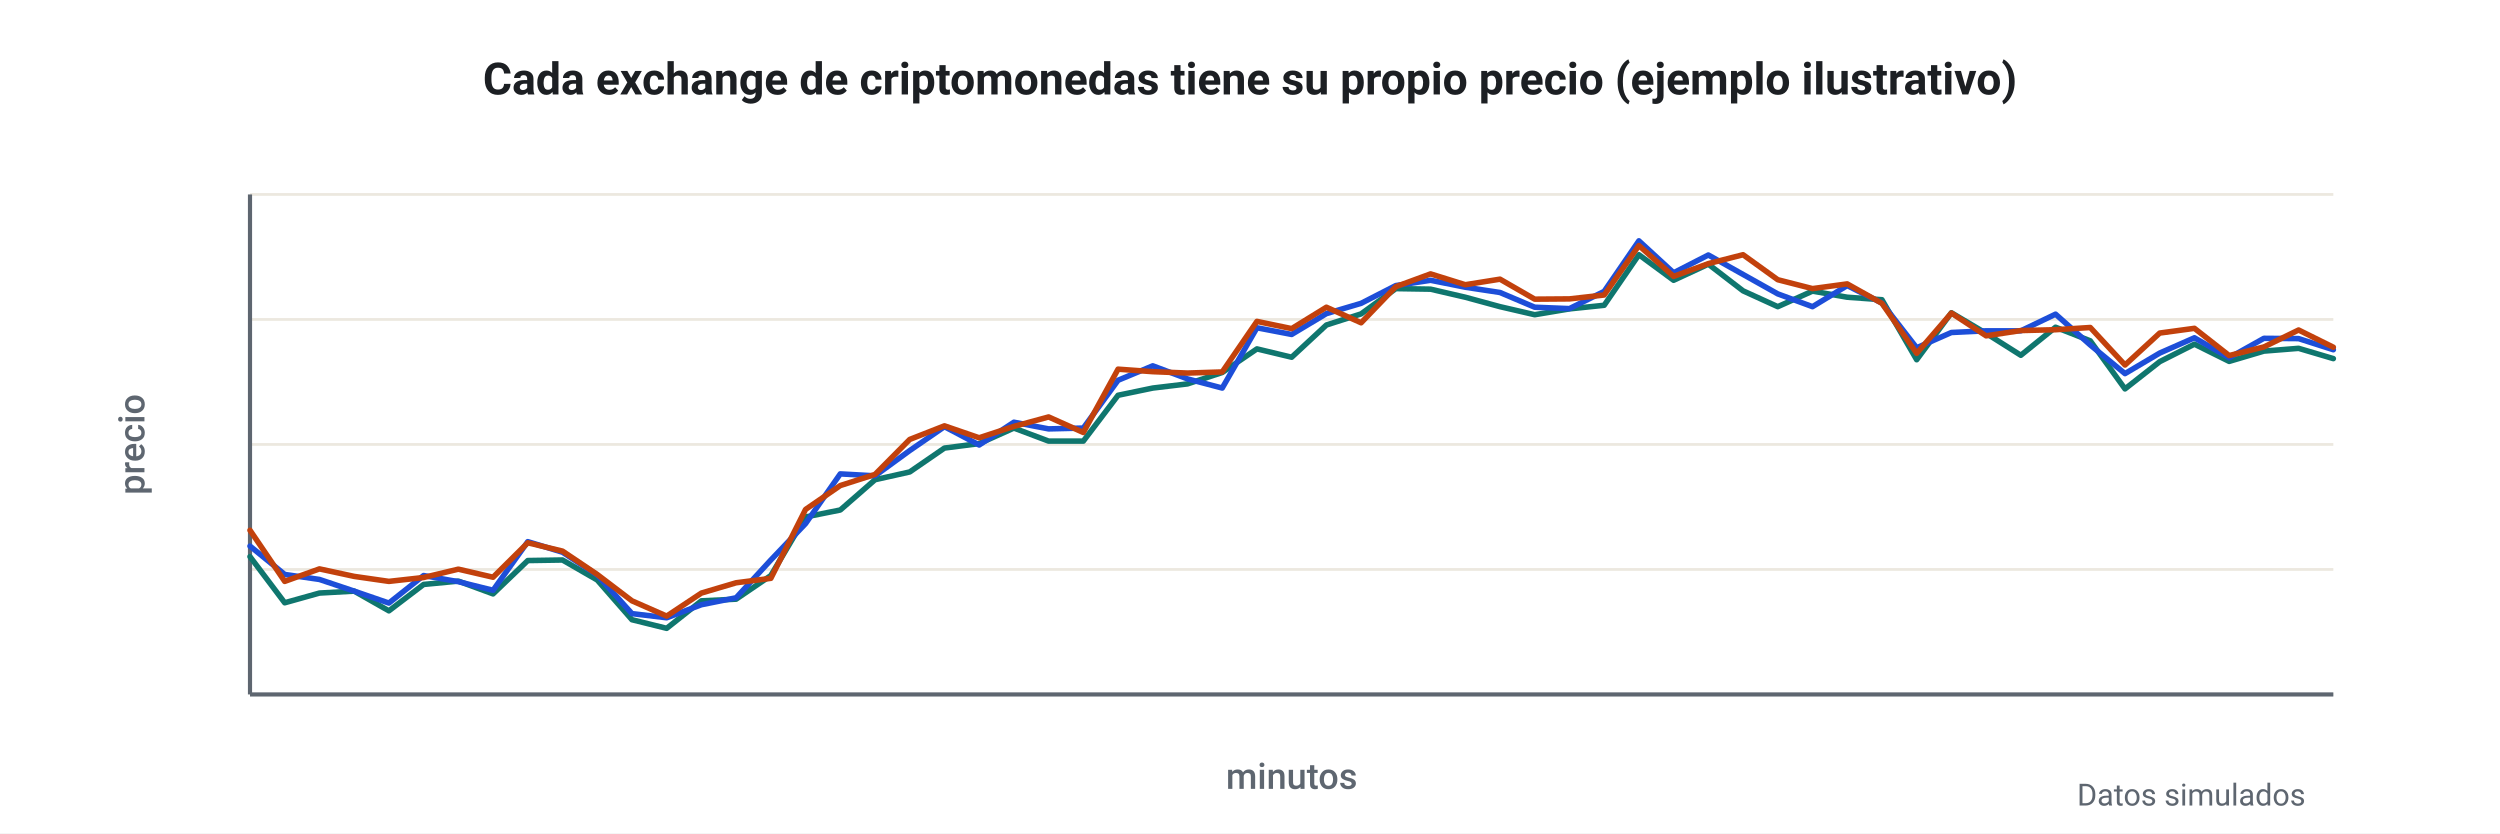
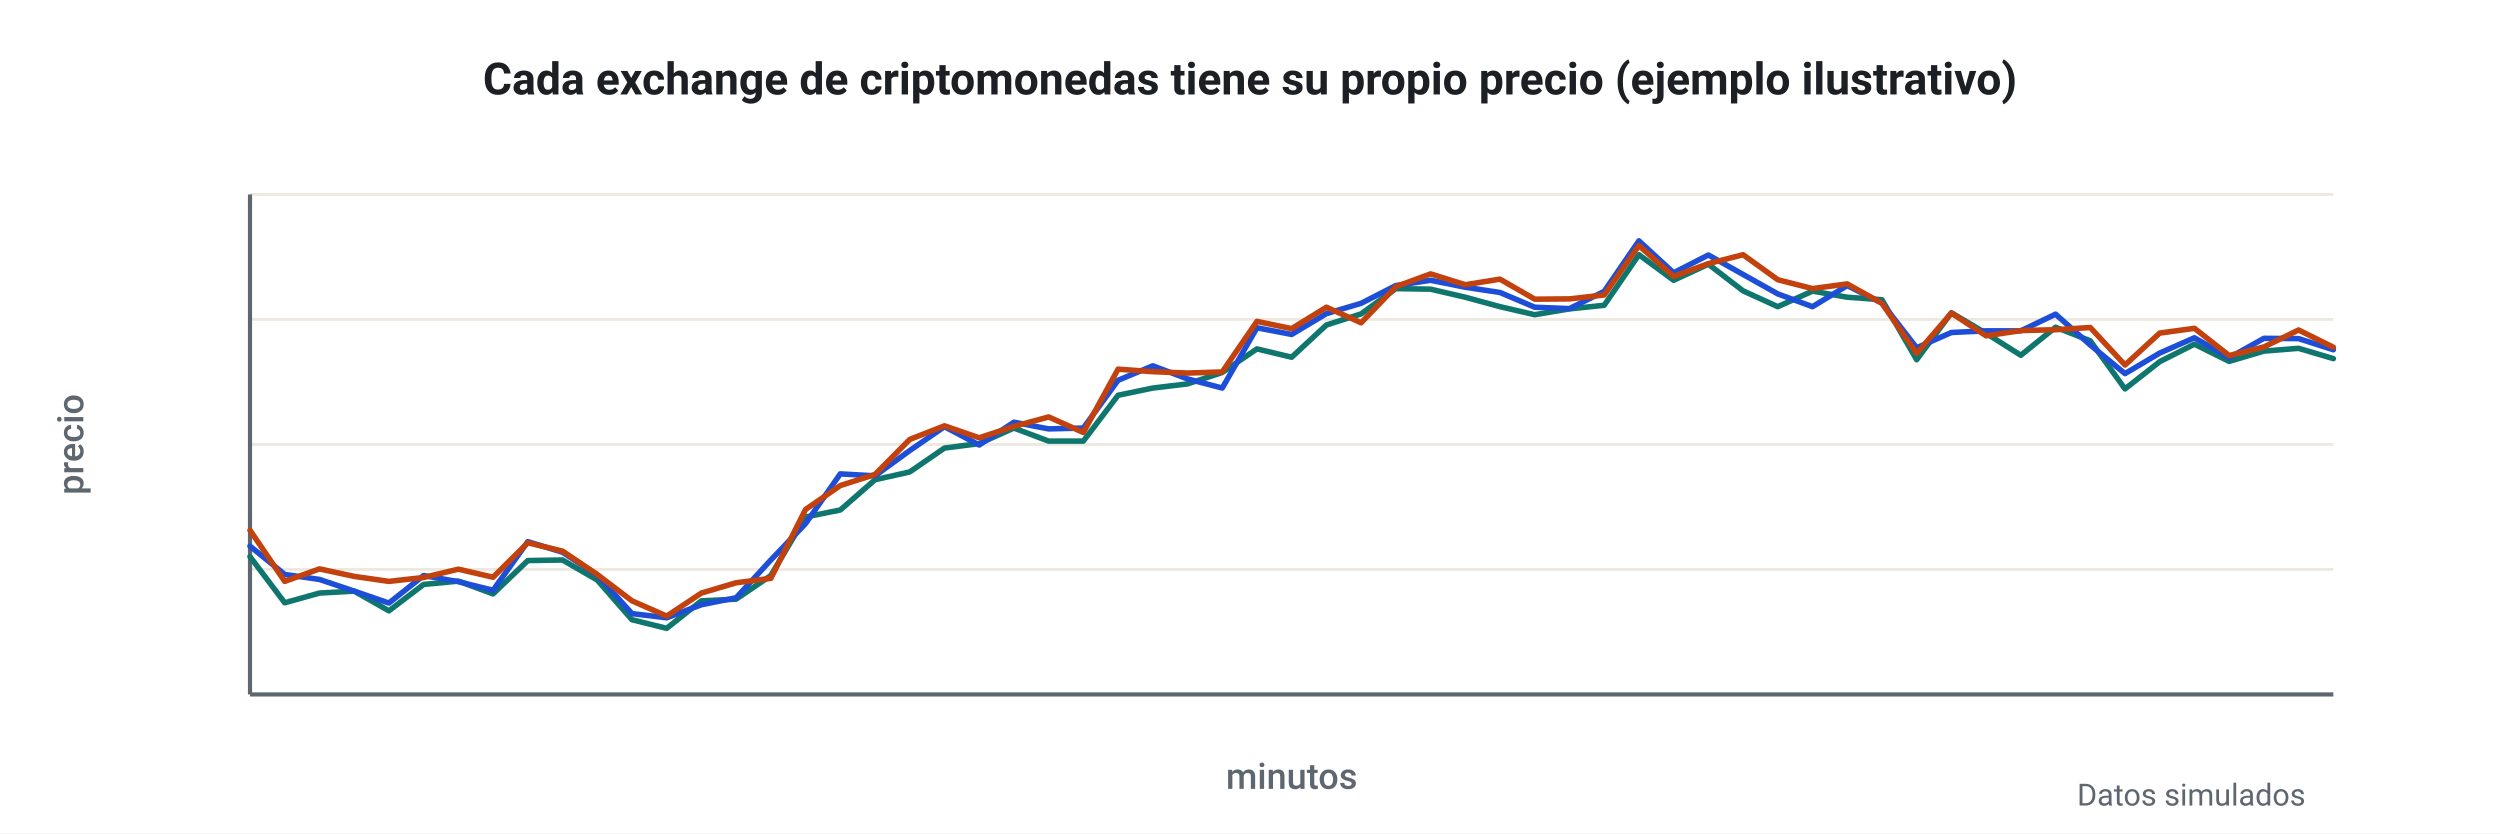
<svg xmlns="http://www.w3.org/2000/svg" viewBox="0 0 900 300" role="img" aria-label="Precio en distintos exchanges" font-family="system-ui,-apple-system,'Segoe UI',Roboto,sans-serif">
  <defs>
    <marker id="arr" viewBox="0 0 10 10" refX="9" refY="5" markerWidth="7" markerHeight="7" orient="auto-start-reverse">
      <path d="M0,0 L10,5 L0,10 z" fill="#5e6670" />
    </marker>
  </defs>
  <rect width="900" height="300" fill="#ffffff" />
  <text x="450" y="34" font-size="16" fill="#1c1f23" font-weight="700" text-anchor="middle">
    <tspan x="450" dy="0">Cada exchange de criptomonedas tiene su propio precio (ejemplo ilustrativo)</tspan>
  </text>
  <line x1="90" y1="70.0" x2="840" y2="70.0" stroke="#ece8df" stroke-width="1" />
  <line x1="90" y1="115.0" x2="840" y2="115.0" stroke="#ece8df" stroke-width="1" />
  <line x1="90" y1="160.0" x2="840" y2="160.0" stroke="#ece8df" stroke-width="1" />
  <line x1="90" y1="205.0" x2="840" y2="205.0" stroke="#ece8df" stroke-width="1" />
  <line x1="90" y1="250.0" x2="840" y2="250.0" stroke="#ece8df" stroke-width="1" />
  <line x1="90" y1="250" x2="840" y2="250" stroke="#5e6670" stroke-width="1.5" />
  <line x1="90" y1="70" x2="90" y2="250" stroke="#5e6670" stroke-width="1.5" />
  <text x="465.0" y="284" font-size="13" fill="#5e6670" font-weight="500" text-anchor="middle">
    <tspan x="465.0" dy="0">minutos</tspan>
  </text>
-   <text transform="translate(52,160.0) rotate(-90)" font-size="13" fill="#5e6670" font-weight="500" text-anchor="middle">precio</text>
+   <text transform="translate(30,160.0) rotate(-90)" font-size="13" fill="#5e6670" font-weight="500" text-anchor="middle">precio</text>
  <path d="M90.0,200.4 L102.5,217.0 L115.0,213.5 L127.5,212.8 L140.0,219.9 L152.5,210.4 L165.0,209.2 L177.5,213.8 L190.0,201.8 L202.5,201.6 L215.0,208.8 L227.5,223.1 L240.0,226.2 L252.5,216.3 L265.0,215.7 L277.5,207.2 L290.0,186.1 L302.5,183.6 L315.0,172.7 L327.5,169.9 L340.0,161.3 L352.5,159.7 L365.0,154.1 L377.5,158.8 L390.0,158.8 L402.5,142.3 L415.0,139.7 L427.5,138.2 L440.0,134.1 L452.5,125.6 L465.0,128.6 L477.5,117.0 L490.0,113.0 L502.5,103.9 L515.0,104.1 L527.5,107.0 L540.0,110.4 L552.5,113.3 L565.0,111.2 L577.5,109.9 L590.0,91.7 L602.5,100.9 L615.0,95.1 L627.5,104.7 L640.0,110.4 L652.5,104.8 L665.0,107.0 L677.5,107.9 L690.0,129.5 L702.5,112.6 L715.0,120.0 L727.5,127.9 L740.0,117.8 L752.5,122.7 L765.0,140.0 L777.5,130.2 L790.0,123.9 L802.5,130.1 L815.0,126.4 L827.5,125.4 L840.0,129.1" stroke="#0f766e" stroke-width="2" fill="none" opacity="1" stroke-linejoin="round" stroke-linecap="round" />
  <path d="M90.0,196.6 L102.5,206.8 L115.0,208.6 L127.5,212.8 L140.0,217.1 L152.5,207.2 L165.0,209.4 L177.5,212.5 L190.0,195.0 L202.5,198.8 L215.0,207.0 L227.5,220.9 L240.0,222.4 L252.5,217.7 L265.0,215.2 L277.5,201.6 L290.0,188.5 L302.5,170.6 L315.0,171.3 L327.5,162.2 L340.0,153.6 L352.5,160.2 L365.0,152.0 L377.5,154.4 L390.0,154.1 L402.5,136.9 L415.0,131.7 L427.5,136.4 L440.0,139.7 L452.5,118.0 L465.0,120.4 L477.5,112.9 L490.0,109.2 L502.5,102.8 L515.0,100.9 L527.5,103.4 L540.0,105.3 L552.5,110.6 L565.0,111.1 L577.5,104.9 L590.0,86.7 L602.5,98.2 L615.0,91.8 L627.5,98.8 L640.0,105.8 L652.5,110.4 L665.0,102.8 L677.5,109.1 L690.0,125.2 L702.5,119.7 L715.0,119.1 L727.5,119.1 L740.0,113.1 L752.5,124.2 L765.0,134.5 L777.5,127.1 L790.0,121.6 L802.5,128.8 L815.0,121.8 L827.5,121.9 L840.0,125.9" stroke="#1d4ed8" stroke-width="2" fill="none" opacity="1" stroke-linejoin="round" stroke-linecap="round" />
  <path d="M90.0,190.9 L102.5,209.3 L115.0,204.8 L127.5,207.5 L140.0,209.3 L152.5,207.9 L165.0,204.9 L177.5,207.8 L190.0,195.4 L202.5,198.4 L215.0,206.8 L227.5,216.3 L240.0,221.8 L252.5,213.5 L265.0,209.8 L277.5,208.2 L290.0,183.4 L302.5,174.8 L315.0,170.8 L327.5,158.2 L340.0,153.3 L352.5,157.6 L365.0,153.5 L377.5,150.1 L390.0,155.7 L402.5,132.9 L415.0,133.8 L427.5,134.3 L440.0,133.9 L452.5,115.7 L465.0,118.3 L477.5,110.6 L490.0,116.2 L502.5,103.2 L515.0,98.6 L527.5,102.5 L540.0,100.5 L552.5,107.7 L565.0,107.6 L577.5,106.2 L590.0,88.4 L602.5,99.5 L615.0,94.9 L627.5,91.7 L640.0,100.7 L652.5,103.9 L665.0,102.2 L677.5,109.2 L690.0,127.2 L702.5,112.7 L715.0,120.9 L727.5,119.0 L740.0,118.7 L752.5,117.9 L765.0,131.4 L777.5,119.9 L790.0,118.2 L802.5,128.0 L815.0,124.9 L827.5,118.8 L840.0,125.0" stroke="#c2410c" stroke-width="2" fill="none" opacity="1" stroke-linejoin="round" stroke-linecap="round" />
  <text x="830" y="290" font-size="11" fill="#5e6670" font-weight="400" text-anchor="end">
    <tspan x="830" dy="0">Datos simulados</tspan>
  </text>
</svg>
